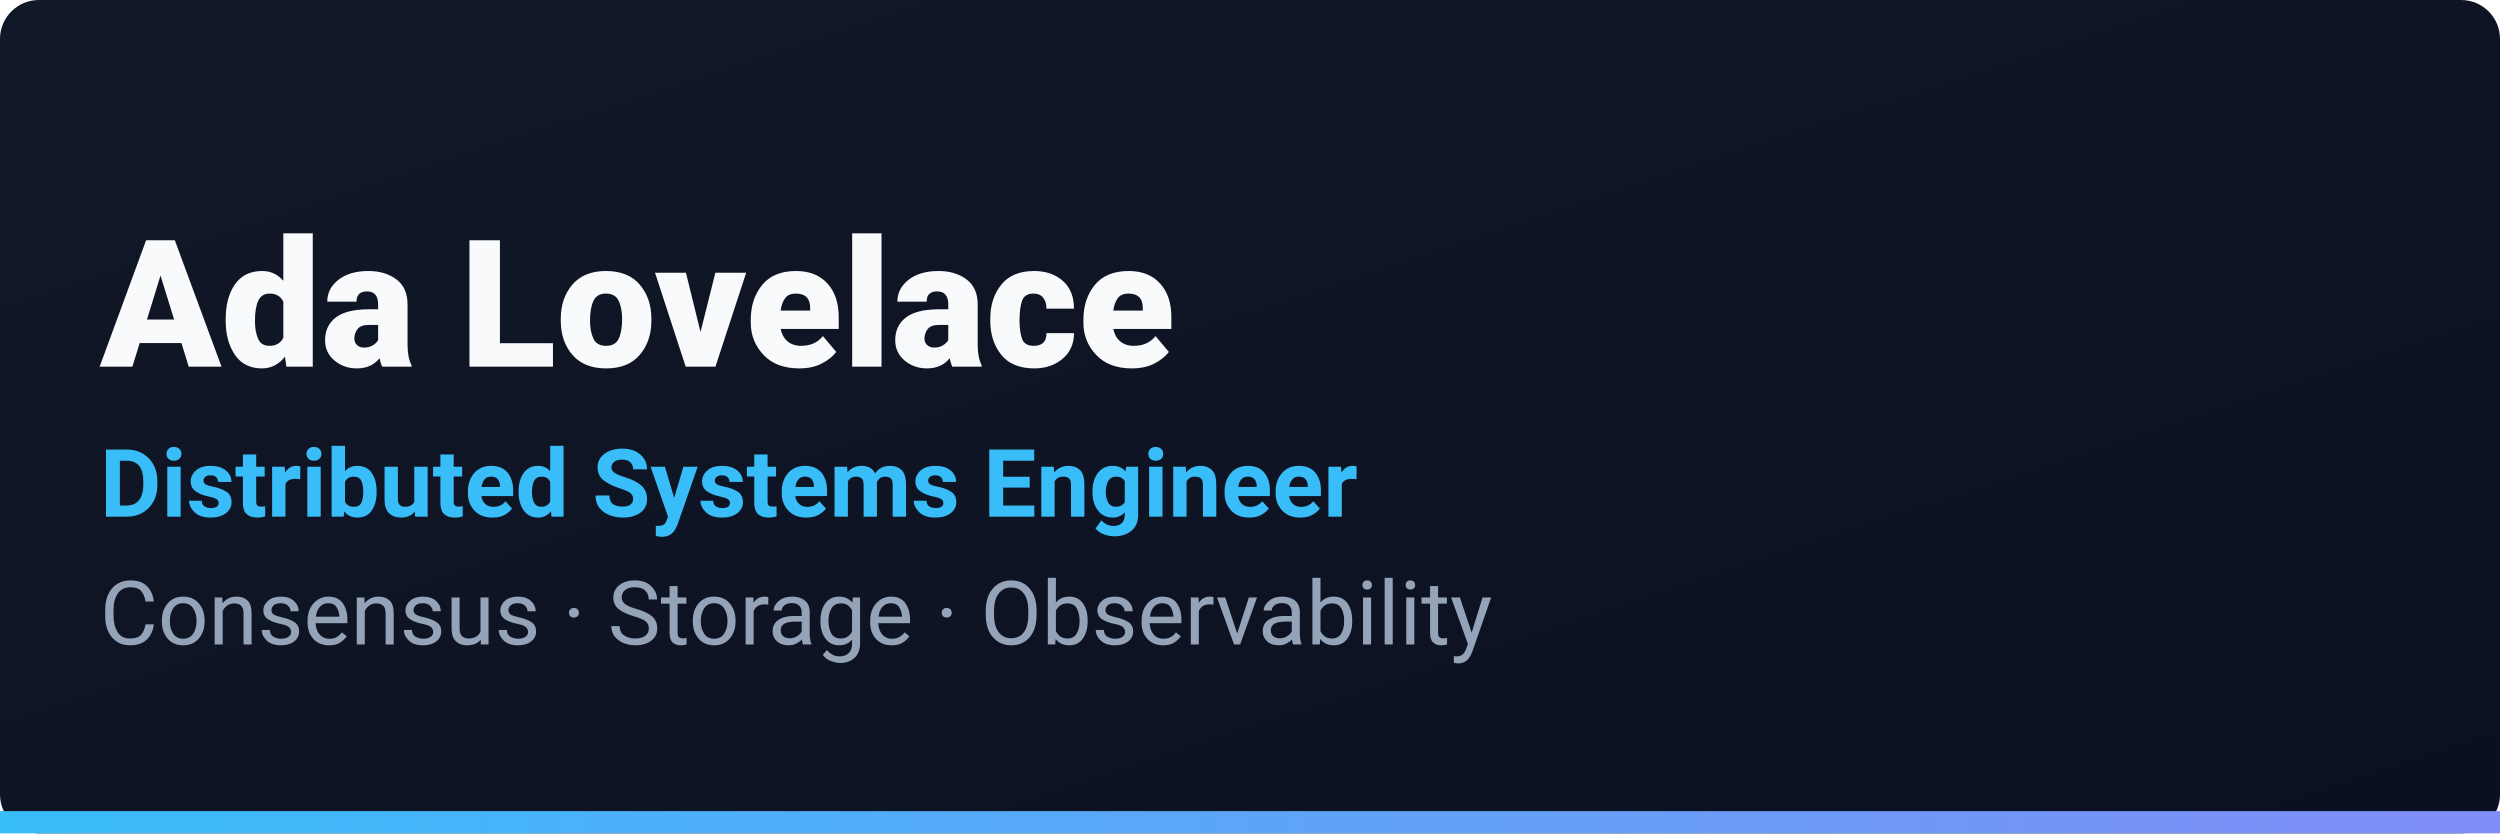
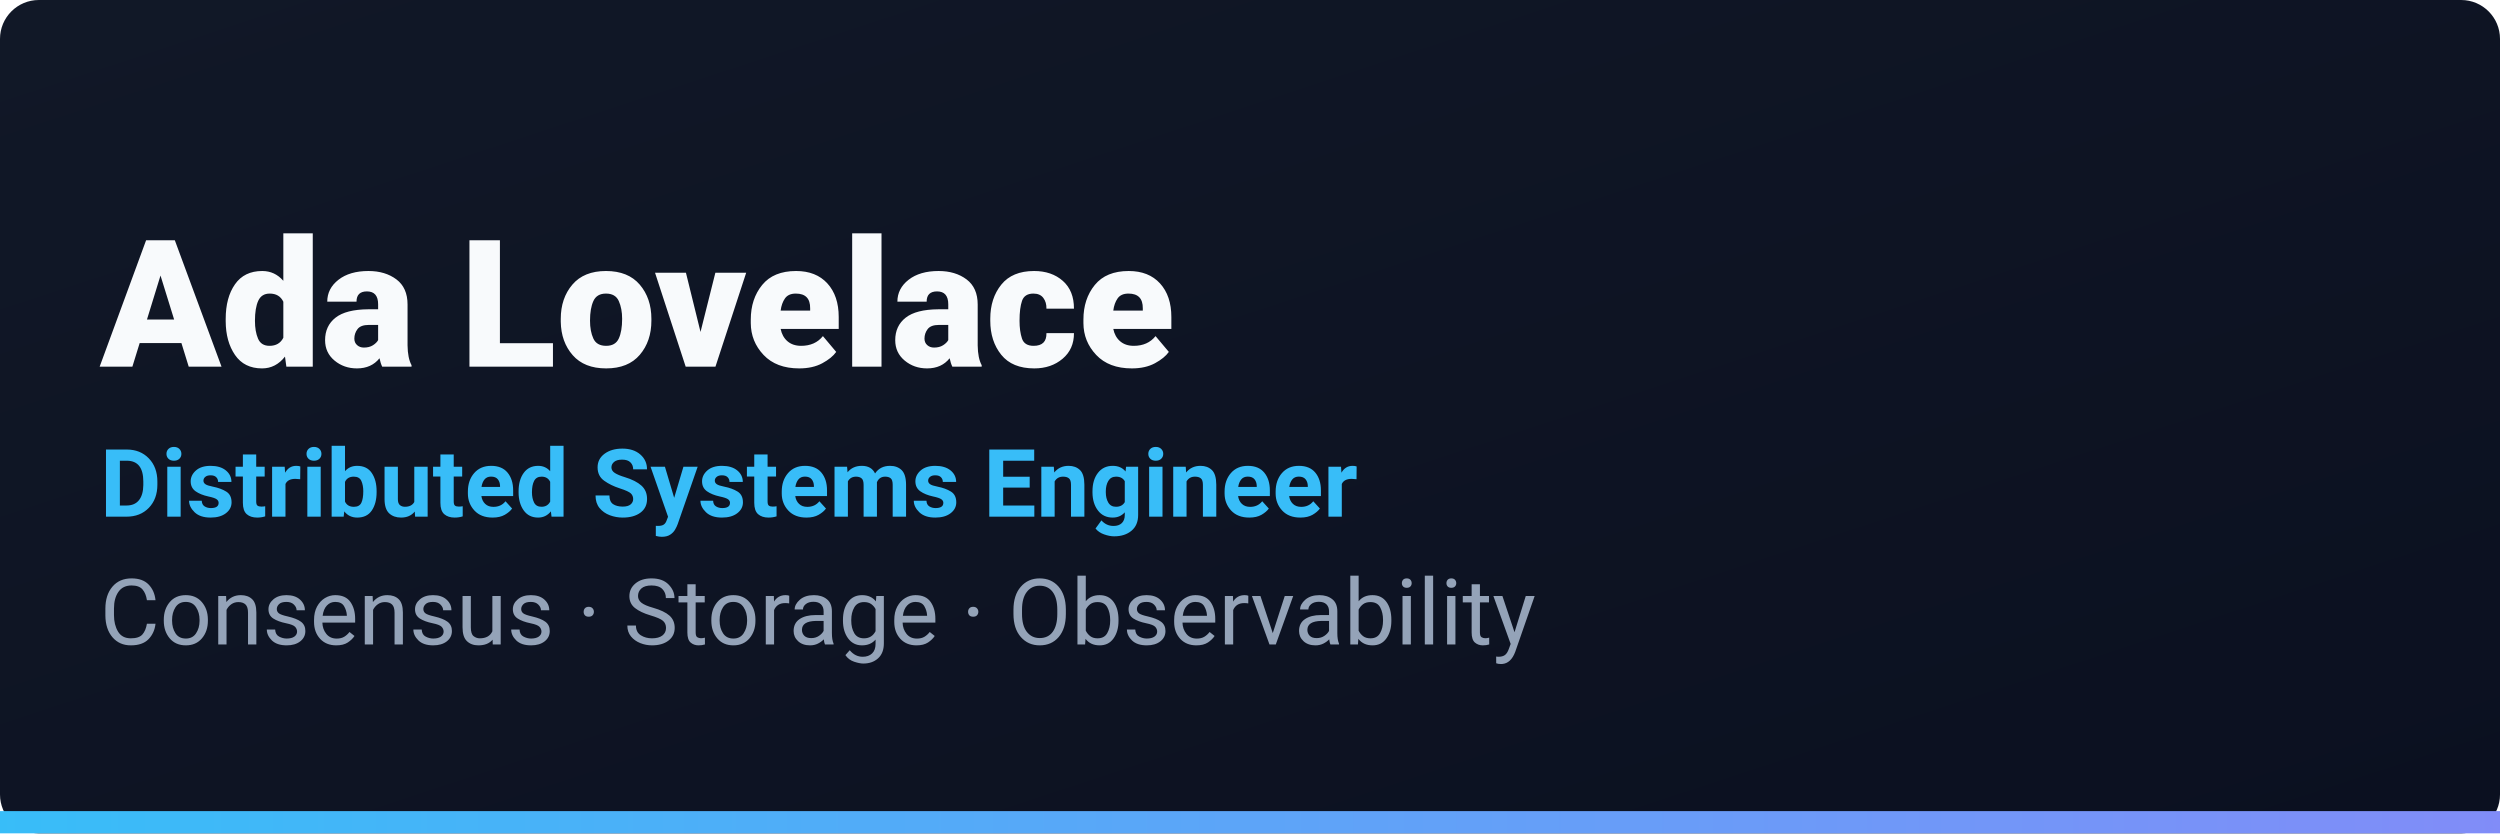
<svg xmlns="http://www.w3.org/2000/svg" viewBox="0 0 900 300" width="900" height="300" role="img" aria-label="Ada Lovelace, distributed systems engineer">
  <defs>
    <linearGradient id="bg" x1="0" y1="0" x2="1" y2="1">
      <stop offset="0" stop-color="#111827" />
      <stop offset="1" stop-color="#0b1020" />
    </linearGradient>
    <linearGradient id="accent" x1="0" y1="0" x2="1" y2="0">
      <stop offset="0" stop-color="#38bdf8" />
      <stop offset="1" stop-color="#818cf8" />
    </linearGradient>
  </defs>
  <rect width="900" height="300" rx="14" fill="url(#bg)" />
  <rect y="292" width="900" height="8" fill="url(#accent)" />
  <g font-family="-apple-system, BlinkMacSystemFont, 'Segoe UI', Roboto, Helvetica, Arial, sans-serif">
    <text x="36" y="132" font-size="64" font-weight="800" fill="#f8fafc">Ada Lovelace</text>
    <text x="36" y="186" font-size="34" font-weight="600" fill="#38bdf8">Distributed Systems Engineer</text>
-     <text x="36" y="232" font-size="32" font-weight="400" fill="#94a3b8">Consensus · Storage · Observability</text>
+     <text x="36" y="232" font-size="33" font-weight="400" fill="#94a3b8">Consensus · Storage · Observability</text>
  </g>
</svg>
